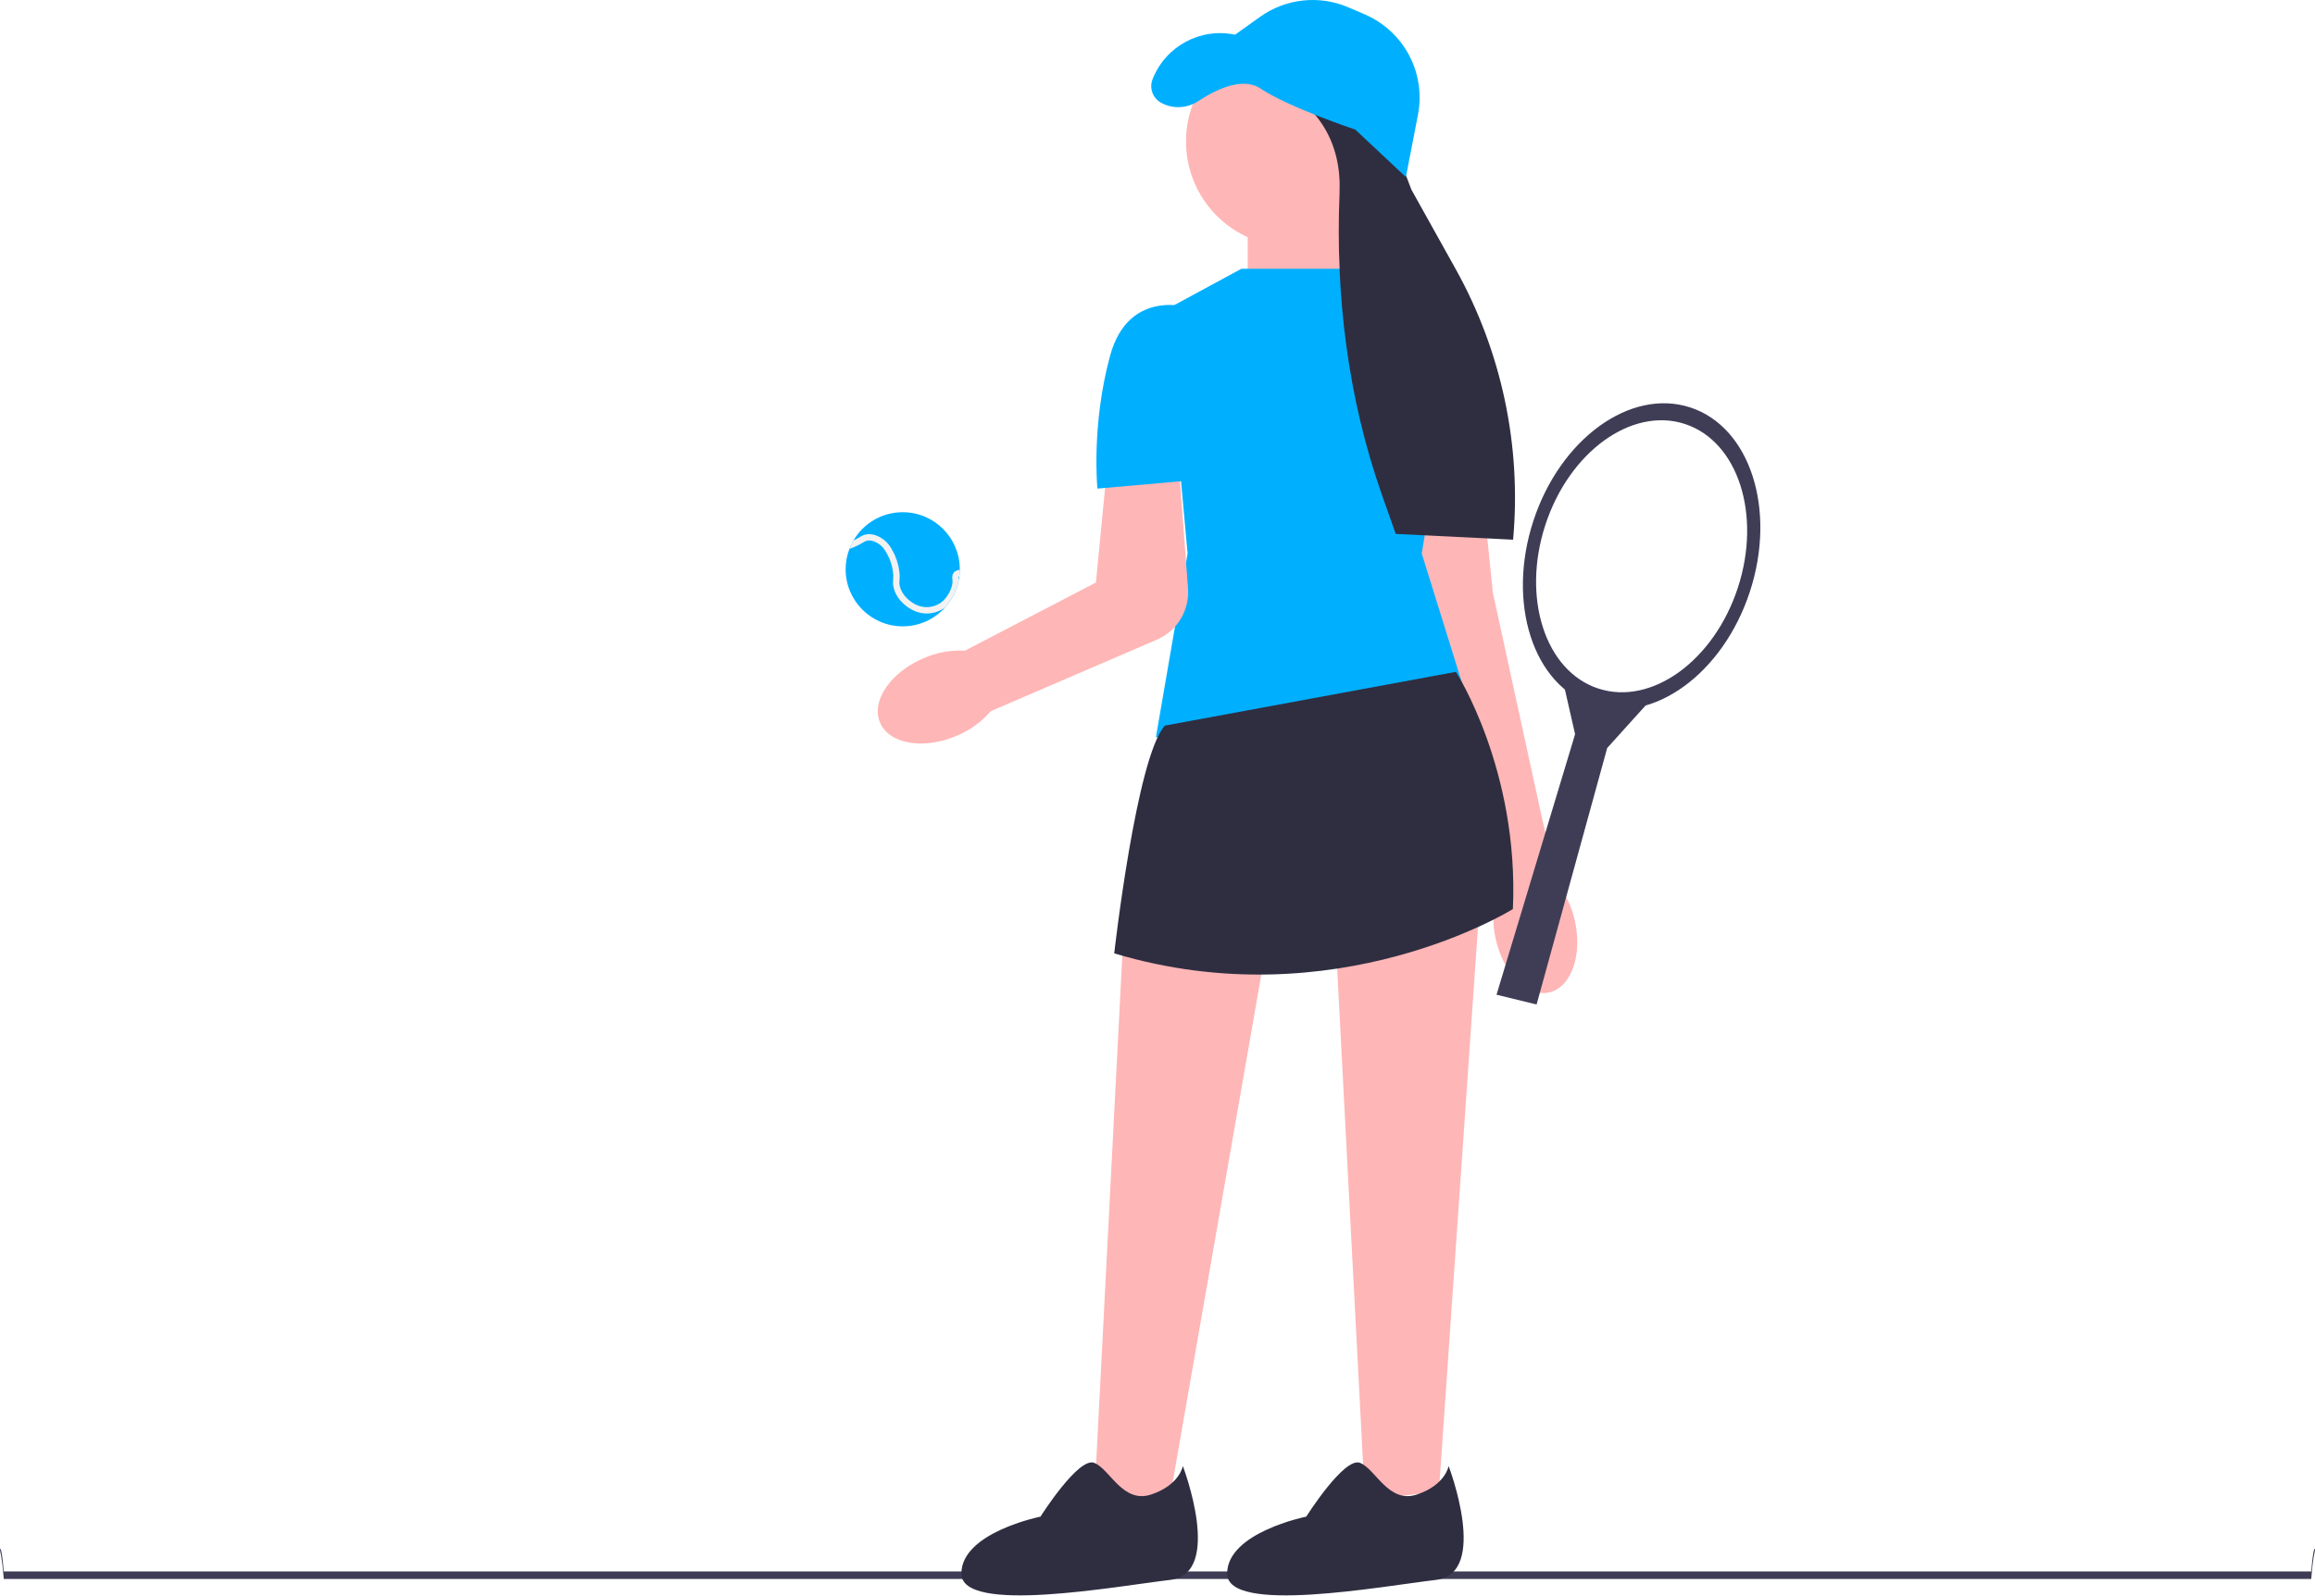
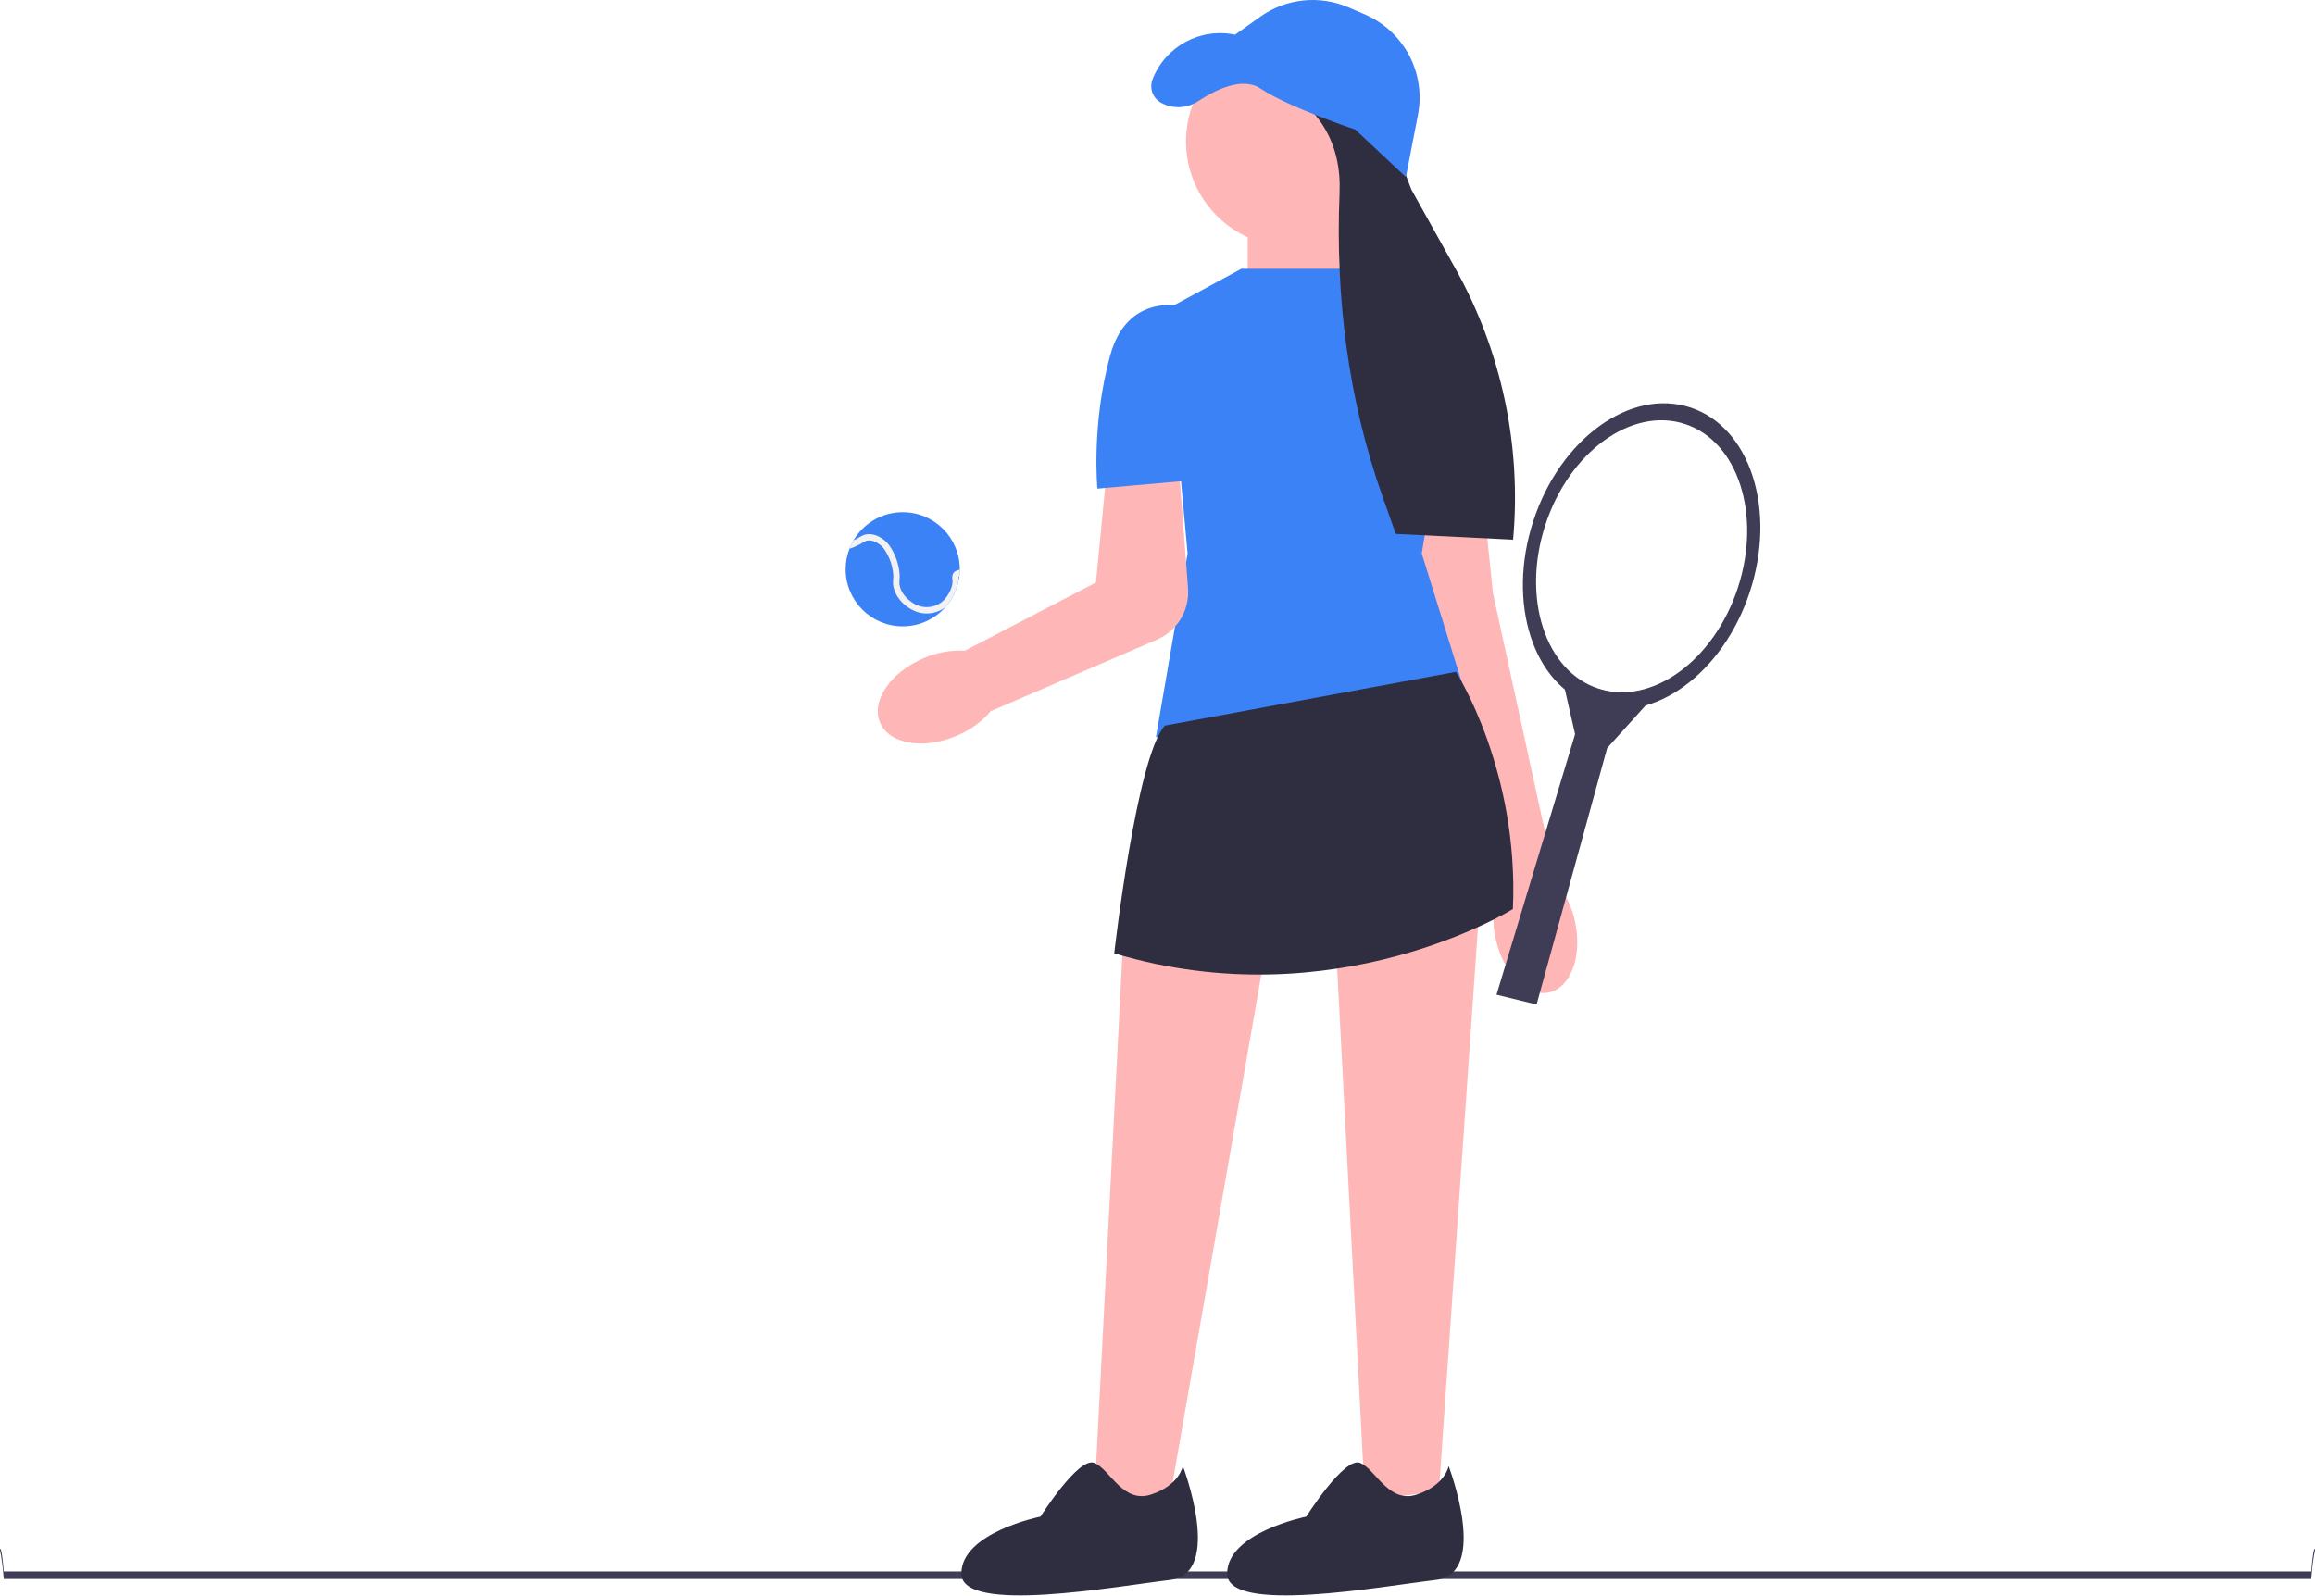
<svg xmlns="http://www.w3.org/2000/svg" width="731.67" height="504.365" viewBox="0 0 731.67 504.365">
  <path d="m0,489.977c0,.66.53,1.19,1.19,9.19h729.29c.66-8,1.19-8.53,1.19-9.19,0-.66-.53-1.19-1.19,6.81H1.19c-.66-8-1.19-7.47-1.19-6.81Z" fill="#3f3d56" />
  <polygon points="422.055 295.394 431.407 474.289 454.777 471.487 467.58 286.555 422.055 295.394" fill="#ffb6b6" />
  <path d="m457.847,463.469s13,34-4,36-66,11-66-2,25-18,25-18c0,0,12-19,17-17s9,13,18,10,10-9,10-9Z" fill="#2f2e41" />
  <rect x="394.347" y="58.969" width="29" height="37" fill="#ffb6b6" />
  <circle cx="408.097" cy="44.719" r="33.25" fill="#ffb6b6" />
  <path d="m444.847,180.469l4-33,19,1,4,39,15.741,72.223.038-.01-.017.006,4.573,19.723c2.793,3.464,4.715,7.547,5.605,11.906,2.381,10.88-1.301,20.924-8.224,22.438-6.922,1.515-14.461-6.075-16.839-16.952-1.011-4.335-.968-8.849.124-13.163l-4.268-14.929-23.735-88.242Z" fill="#ffb6b6" />
-   <path d="m392.347,84.969h35l34,18-12,72,14,45s-75,23-98,13l10-58-7-77s24-13,24-13Z" fill="#00b0ff" />
-   <path d="m454.847,103.469s12-4,14,3,7,49,7,49l-30,1s9-53,9-53Z" fill="#00b0ff" />
+   <path d="m392.347,84.969h35l34,18-12,72,14,45s-75,23-98,13l10-58-7-77s24-13,24-13Z" fill="#3b82f6" />
+   <path d="m454.847,103.469s12-4,14,3,7,49,7,49l-30,1s9-53,9-53Z" fill="#3b82f6" />
  <path d="m291.04,235.052c-1.212,0-2.394-.093-3.53-.28-4.628-.765-7.955-3.012-9.368-6.327-1.414-3.315-.731-7.271,1.921-11.139,2.605-3.798,6.815-7.073,11.854-9.221,4.082-1.805,8.593-2.625,13.047-2.382l41.411-21.552,3.003-31.03,22.916-9.375,3.186,42.209c.534,7.081-3.516,13.662-10.076,16.376l-52.265,22.498c-2.912,3.393-6.632,6.081-10.766,7.777-3.777,1.61-7.692,2.446-11.332,2.446Z" fill="#ffb6b6" />
-   <path d="m376.847,97.469s-20-7-26,15c-6,22-4,42-4,42l34-3s-4-54-4-54Z" fill="#00b0ff" />
+   <path d="m376.847,97.469s-20-7-26,15c-6,22-4,42-4,42l34-3s-4-54-4-54Z" fill="#3b82f6" />
  <g>
-     <path d="m267.267,179.969c0,9.96,8.08,18.04,18.04,18.04,5.35,0,10.149-2.33,13.45-6.021,0,0,.01-.01.02-.01,2.15-2.41,3.66-5.41,4.26-8.729.08-.34.13-.69.17-1.05.091-.69.131-1.391.141-2.11v-.12c0-9.96-8.07-18.04-18.04-18.04-6.63,0-12.431,3.58-15.561,8.92-.5.83-.92,1.71-1.26,2.63-.79,2.01-1.22,4.2-1.22,6.49Z" fill="#00b0ff" />
+     <path d="m267.267,179.969c0,9.96,8.08,18.04,18.04,18.04,5.35,0,10.149-2.33,13.45-6.021,0,0,.01-.01.02-.01,2.15-2.41,3.66-5.41,4.26-8.729.08-.34.13-.69.17-1.05.091-.69.131-1.391.141-2.11v-.12c0-9.96-8.07-18.04-18.04-18.04-6.63,0-12.431,3.58-15.561,8.92-.5.83-.92,1.71-1.26,2.63-.79,2.01-1.22,4.2-1.22,6.49Z" fill="#3b82f6" />
    <path d="m268.486,173.479c.97-.29,2.05-.74,3.23-1.37.409-.21.729-.409,1.02-.59.601-.359.92-.55,1.521-.63,1.489-.189,2.779.62,3.33.96,1.689,1.07,2.449,2.57,3.18,4.03.399.8,1.13,2.49,1.45,4.78.189,1.329.13,2.04.069,2.68-.06.72-.109,1.399.17,2.52.78,3.03,2.931,4.98,4.141,5.87,2.01,1.48,4.12,2.221,6.279,2.221.28,0,.551-.011.82-.03,1.101-.09,3.16-.48,5.061-1.931,0,0,.01-.01.02-.01,2.15-2.41,3.66-5.41,4.26-8.729,0-.08-.01-.15-.02-.221-.04-.199-.101-.619,0-.77.02,0,.06-.021.189-.06.091-.69.131-1.391.141-2.11-1.21.28-1.62.6-1.88.91-.67.84-.5,1.89-.44,2.279.3,1.95-1.229,5.21-3.189,6.891-1.641,1.39-3.561,1.689-4.311,1.75-2.95.25-5.05-1.29-5.74-1.8-1-.73-2.77-2.33-3.39-4.75-.2-.801-.17-1.221-.11-1.86.061-.71.13-1.58-.09-3.13-.359-2.57-1.189-4.48-1.64-5.4-.78-1.54-1.74-3.46-3.91-4.819-.67-.421-2.44-1.521-4.64-1.25-1.021.13-1.62.489-2.311.899-.26.16-.55.34-.91.53-.37.189-.72.37-1.04.51-.5.83-.92,1.71-1.26,2.63Z" fill="#f2f2f2" />
  </g>
  <g>
    <polygon points="485.652 317.561 472.985 314.471 497.818 232.11 493.927 215.055 521.161 221.858 507.962 236.48 485.652 317.561" fill="#3f3d56" />
    <path d="m553.062,187.05c8.498-25.983.068-52.058-18.829-58.238-18.897-6.18-41.106,9.873-49.604,35.857s-.068,52.058,18.829,58.238c18.897,6.18,41.106-9.873,49.604-35.857Zm-3.802-1.243c-7.554,23.097-27.295,37.366-44.092,31.873-16.797-5.494-24.291-28.671-16.737-51.768s27.295-37.366,44.092-31.873,24.291,28.671,16.737,51.768Z" fill="#3f3d56" />
  </g>
  <path d="m440.306,44.739l5.77,15.203,13.974,25.068c14.526,26.06,20.86,55.893,18.175,85.607v0l-37.095-1.824-4.293-12.154c-10.827-30.651-14.806-63.129-13.465-95.608.641-15.541-6.14-27.343-21.025-35.062l37.959,18.77h0Z" fill="#2f2e41" />
-   <path d="m444.347,55.969l-16-15s-21-7-30-13c-5.694-3.796-14.191.414-19.664,4.019-3.514,2.314-8.005,2.525-11.699.51h0c-2.65-1.446-3.812-4.636-2.712-7.448v-0c4.083-10.435,15.11-16.39,26.075-14.081h0l7.892-5.637c8.139-5.814,18.722-6.957,27.915-3.018l5.175,2.218c5.227,2.24,9.668,5.986,12.757,10.76v0c4.017,6.208,5.476,13.731,4.071,20.991l-3.81,19.685-0-0Z" fill="#00b0ff" />
+   <path d="m444.347,55.969l-16-15s-21-7-30-13c-5.694-3.796-14.191.414-19.664,4.019-3.514,2.314-8.005,2.525-11.699.51h0c-2.65-1.446-3.812-4.636-2.712-7.448v-0c4.083-10.435,15.11-16.39,26.075-14.081h0l7.892-5.637c8.139-5.814,18.722-6.957,27.915-3.018l5.175,2.218c5.227,2.24,9.668,5.986,12.757,10.76v0c4.017,6.208,5.476,13.731,4.071,20.991l-3.81,19.685-0-0Z" fill="#3b82f6" />
  <polygon points="354.927 297.985 345.712 476.887 369.246 476.518 401.122 293.904 354.927 297.985" fill="#ffb6b6" />
  <path d="m460.157,212.394s20,31,18,75c0,0-56,35-126,14,0,0,7-62,16-72l92-17v0Z" fill="#2f2e41" />
  <path d="m373.847,463.469s13,34-4,36-66,11-66-2,25-18,25-18c0,0,12-19,17-17s9,13,18,10,10-9,10-9Z" fill="#2f2e41" />
</svg>
